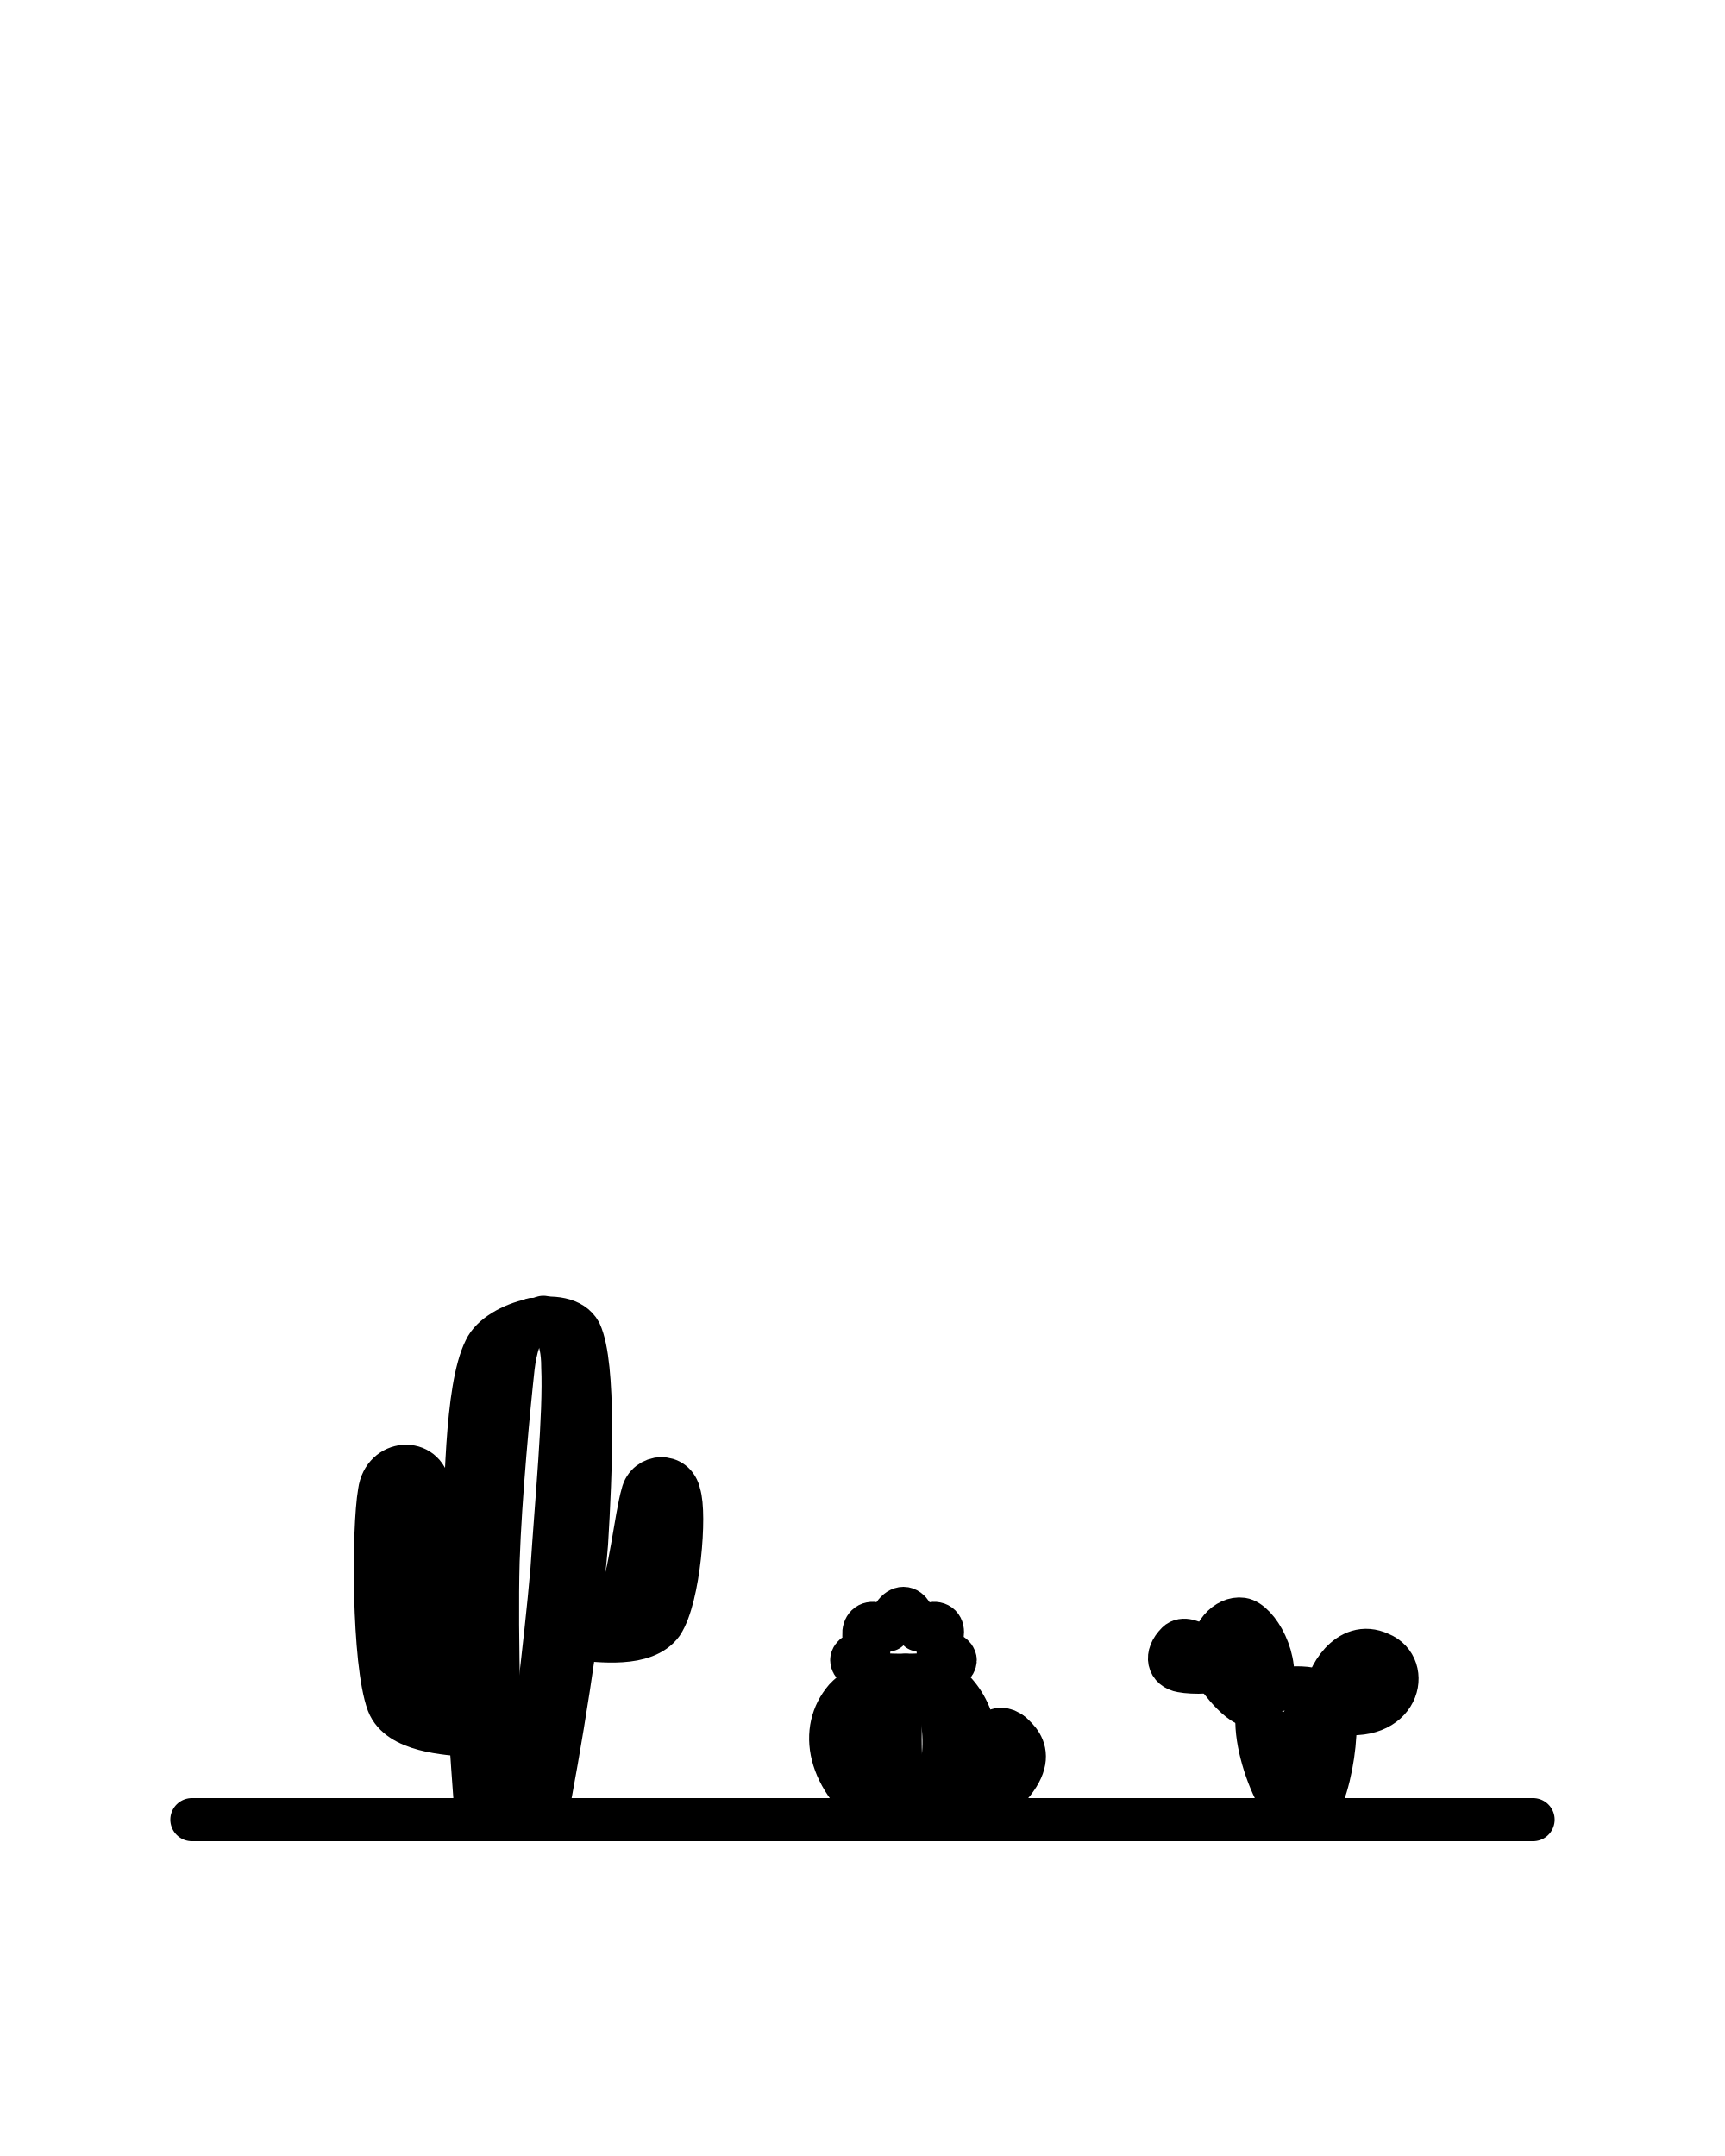
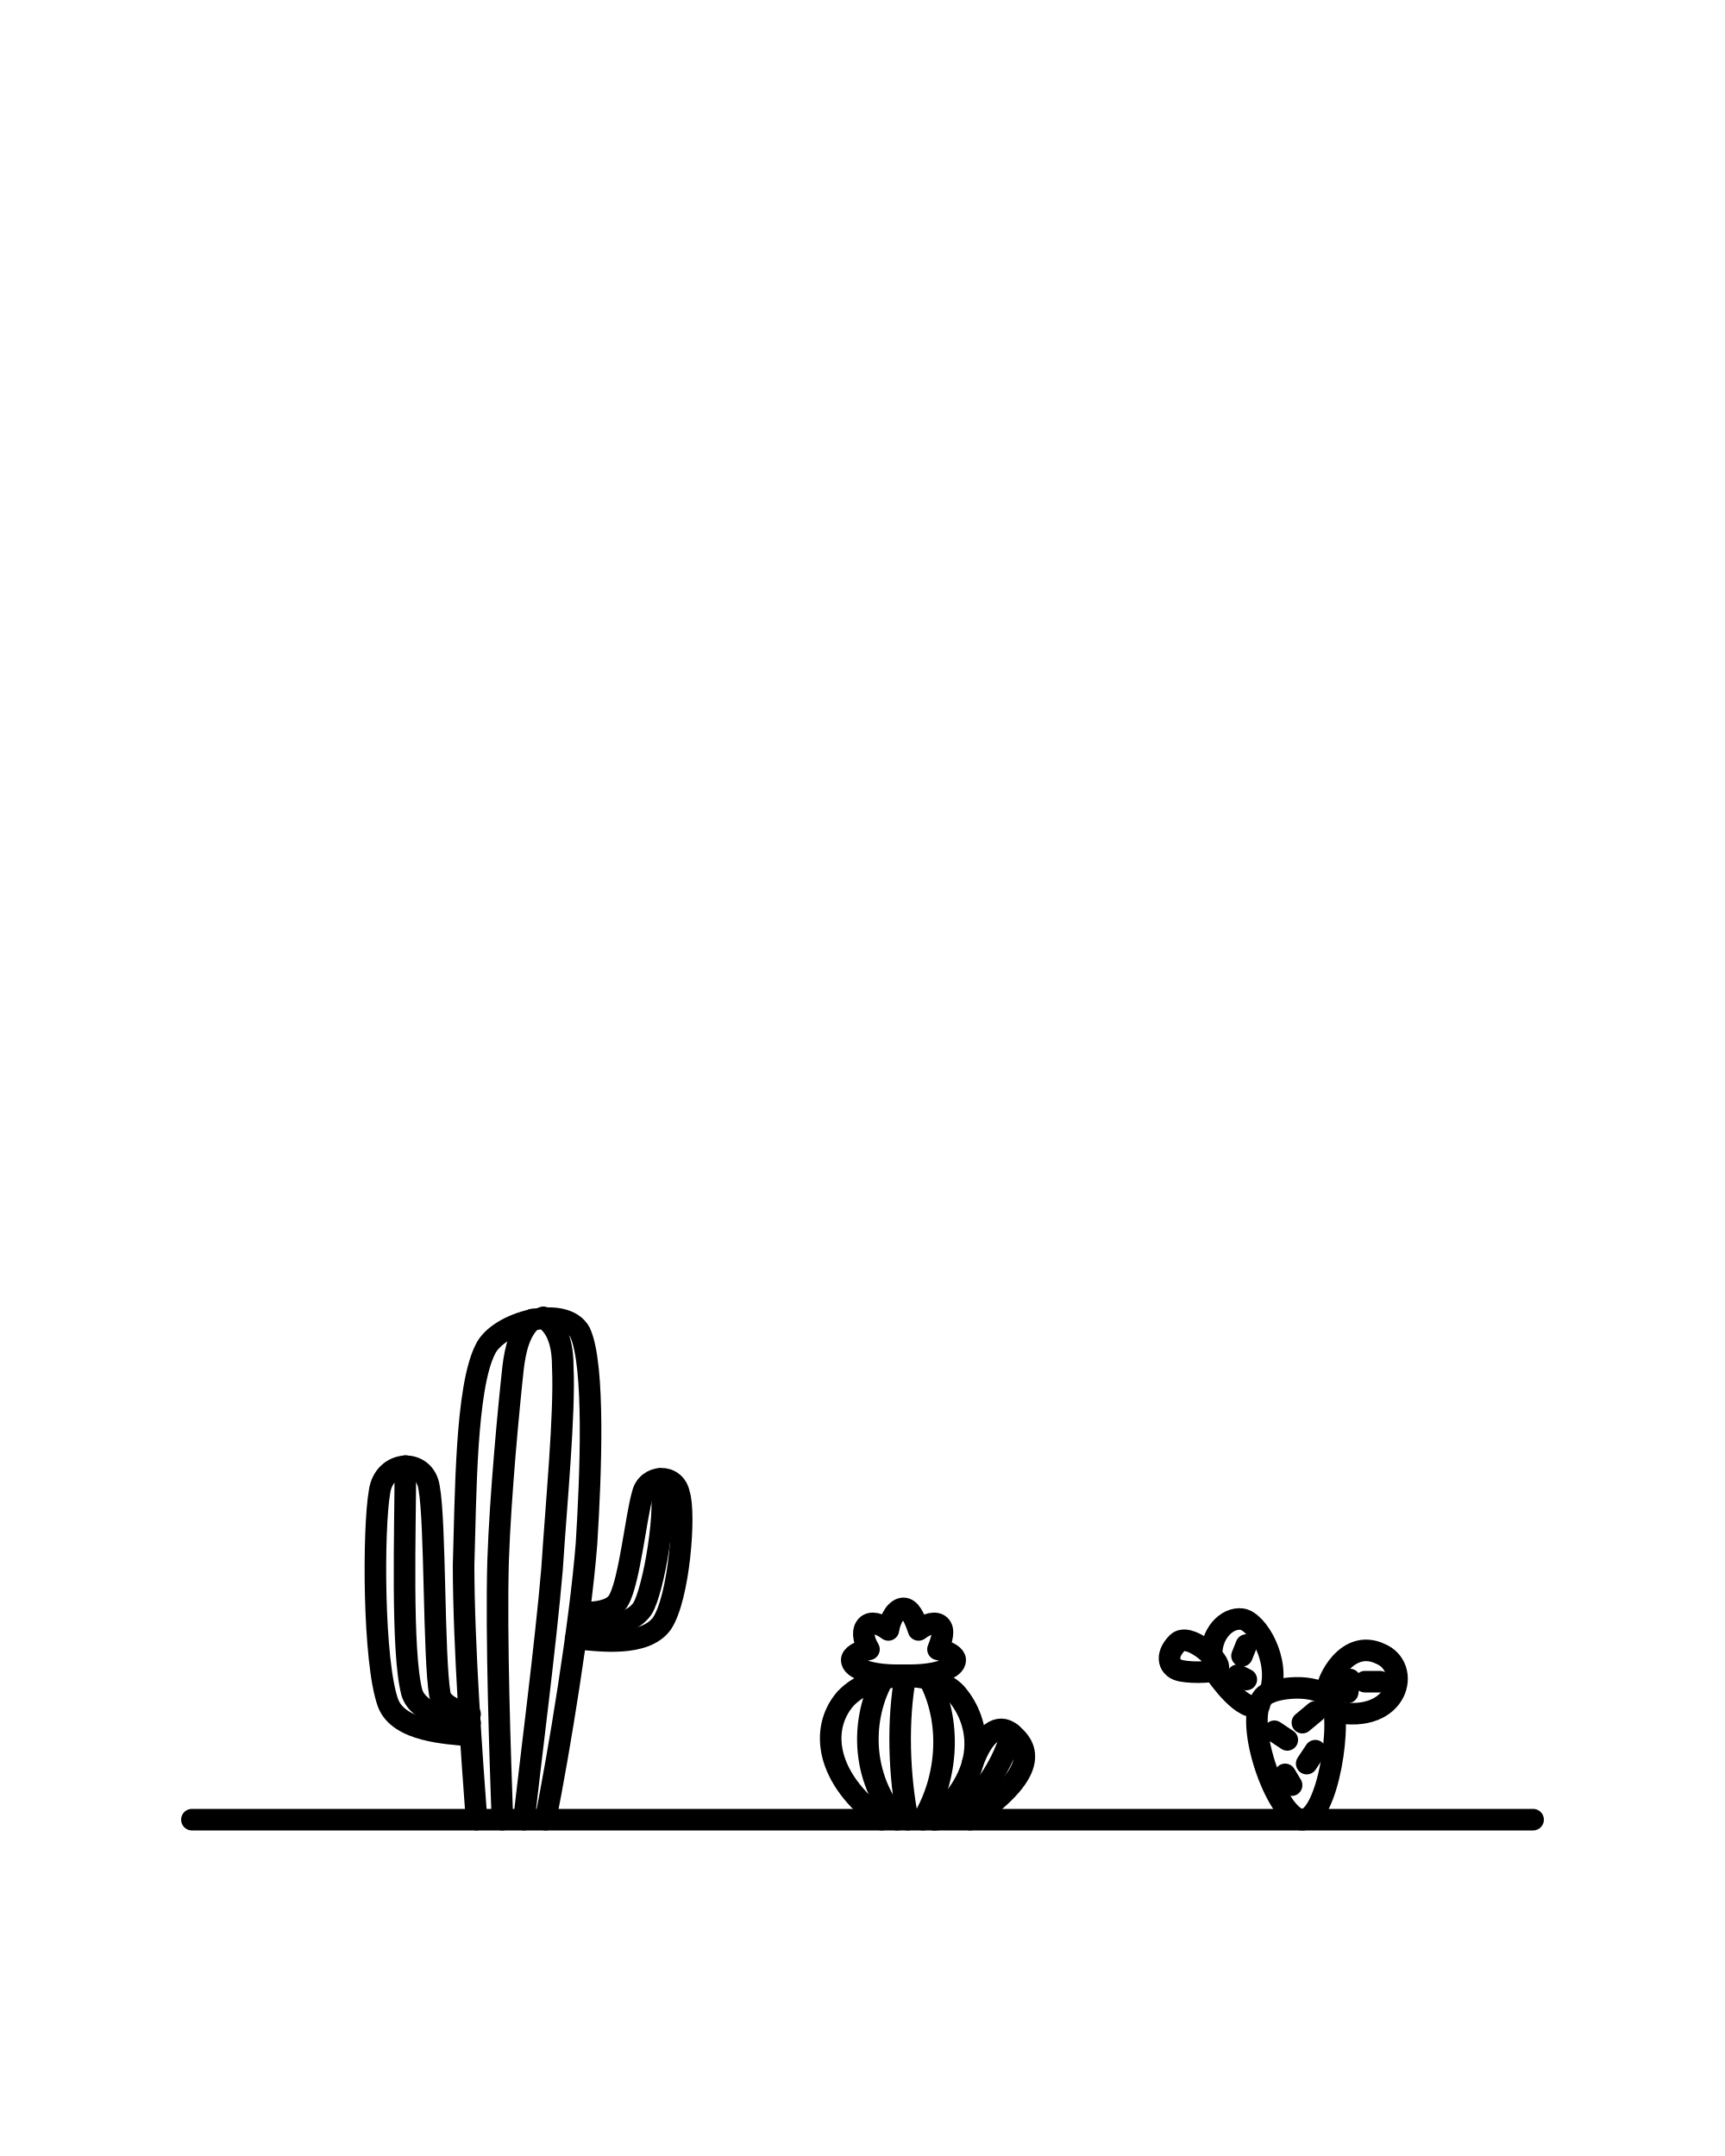
- <svg xmlns="http://www.w3.org/2000/svg" viewBox="0 0 80 100" fill="none" stroke="currentColor" stroke-width="2" stroke-linecap="round" stroke-linejoin="round" aria-hidden="true">
+ <svg xmlns="http://www.w3.org/2000/svg" viewBox="0 0 80 100" fill="none" stroke="currentColor" stroke-width="1" stroke-linecap="round" stroke-linejoin="round" aria-hidden="true">
  <path d="M8.9,84.4L71.1,84.4" />
  <path d="M22.1,84.4C21.9,81.7 21.5,76.3 21.5,72.6C21.6,69.3 21.6,64.4 22.5,62.6C23.1,61.3 26.2,60.5 26.9,61.8C27.6,63.3 27.4,68.4 27.2,71.6C26.9,75.4 25.9,81.4 25.3,84.4" />
  <path d="M26.9,74.8C27.4,74.8 28.4,74.8 28.7,74.2C29.2,73.3 29.5,70.3 29.8,69.3C30,68.4 31.3,68.3 31.5,69.3C31.8,70.2 31.5,74.1 30.7,75.3C29.9,76.4 27.8,76.1 26.7,76" />
  <path d="M21.8,79.5C21.3,79.4 20.5,79.1 20.4,78.6C20.1,76.8 20.2,70.6 19.9,69C19.7,67.6 17.8,67.7 17.6,69.2C17.3,70.9 17.3,77.1 18,79C18.5,80.3 20.7,80.4 21.8,80.5" />
  <path d="M24.7,61.2C24.1,61.7 23.9,62.6 23.8,63.4C23.6,65.2 23.2,69.4 23.1,72.4C23,75.9 23.2,81.6 23.3,84.4" />
  <path d="M25.2,61.1C25.6,61.4 26.1,61.9 26.1,63.4C26.2,65.6 25.8,69.7 25.6,72.8C25.3,76.3 24.6,81.7 24.3,84.4" />
  <path d="M30.6,68.6C31,69.9 30.3,73.8 29.8,74.6C29.2,75.5 27.6,75.5 26.8,75.4" />
  <path d="M18.8,68C18.8,70.9 18.6,76.6 19.1,78.5C19.4,79.5 21,79.8 21.8,79.9" />
  <path d="M40.9,84.4C38.3,82.5 38,80.2 39.2,78.8C40.5,77.4 43.3,77.5 44.3,78.5C45.3,79.6 46.1,82 43.3,84.4" />
  <path d="M42,77.7C41.6,79.8 41.7,82.4 42.1,84.4" />
  <path d="M45.1,81.8C45.6,80.4 46.3,79.9 46.9,80.4C47.5,80.9 48.5,82 45,84.4" />
  <path d="M46.9,80.4C46.5,82 45,84.3 43.4,84.4" />
  <path d="M41,77.8C40.1,79.3 39.7,82.1 41.6,84.4" />
  <path d="M43.1,77.9C44.1,79.8 44,82.4 42.8,84.4" />
  <path d="M41.6,77.7C40.4,77.7 39.5,77.4 39.5,77C39.5,76.8 39.8,76.6 40.3,76.5C40,76 40,75.6 40.2,75.4C40.4,75.2 40.8,75.3 41.2,75.6C41.3,75 41.6,74.6 41.9,74.6C42.2,74.6 42.4,75 42.6,75.6C43,75.3 43.4,75.2 43.6,75.4C43.8,75.6 43.7,76 43.5,76.5C44,76.6 44.3,76.8 44.3,77C44.3,77.4 43.4,77.7 42.2,77.7C42.1,77.7 42.1,77.7 42,77.7C42,77.7 41.9,77.7 41.9,77.7C41.8,77.7 41.8,77.7 41.7,77.7C41.7,77.7 41.7,77.7 41.6,77.7Z" />
  <path d="M54.6,76.2C54,76.8 54.2,77.4 54.8,77.5C55.3,77.6 56.6,77.6 56.5,77.3C56.5,76.9 55.1,75.7 54.6,76.2Z" />
  <path d="M58.4,79.1C57.7,79.5 56.5,77.8 56.3,77.5" />
  <path d="M56.2,76.9C56.1,75.8 56.9,75 57.6,75.1C58.3,75.2 59.4,77 58.9,78.5" />
  <path d="M58.7,78.6C59.1,78.3 61,78 61.7,78.8C62.3,79.6 61.6,84.4 60.4,84.4C59.2,84.4 57.5,79.5 58.7,78.6Z" />
  <path d="M61.5,78.6C61.5,77.9 62.5,76 64,76.7C65.5,77.3 64.9,80 61.9,79.4" />
  <path d="M59.9,82.8L59.6,82.3" />
  <path d="M60.6,81.8L61,81.2" />
  <path d="M59.7,80.7L59.1,80.3" />
  <path d="M60.4,79.9L61,79.4" />
  <path d="M57.8,77.9L57.4,77.7" />
  <path d="M57.6,76.8L57.8,76.3" />
  <path d="M62.5,78.5L62.6,77.9" />
  <path d="M63.3,78L64,78" />
</svg>
